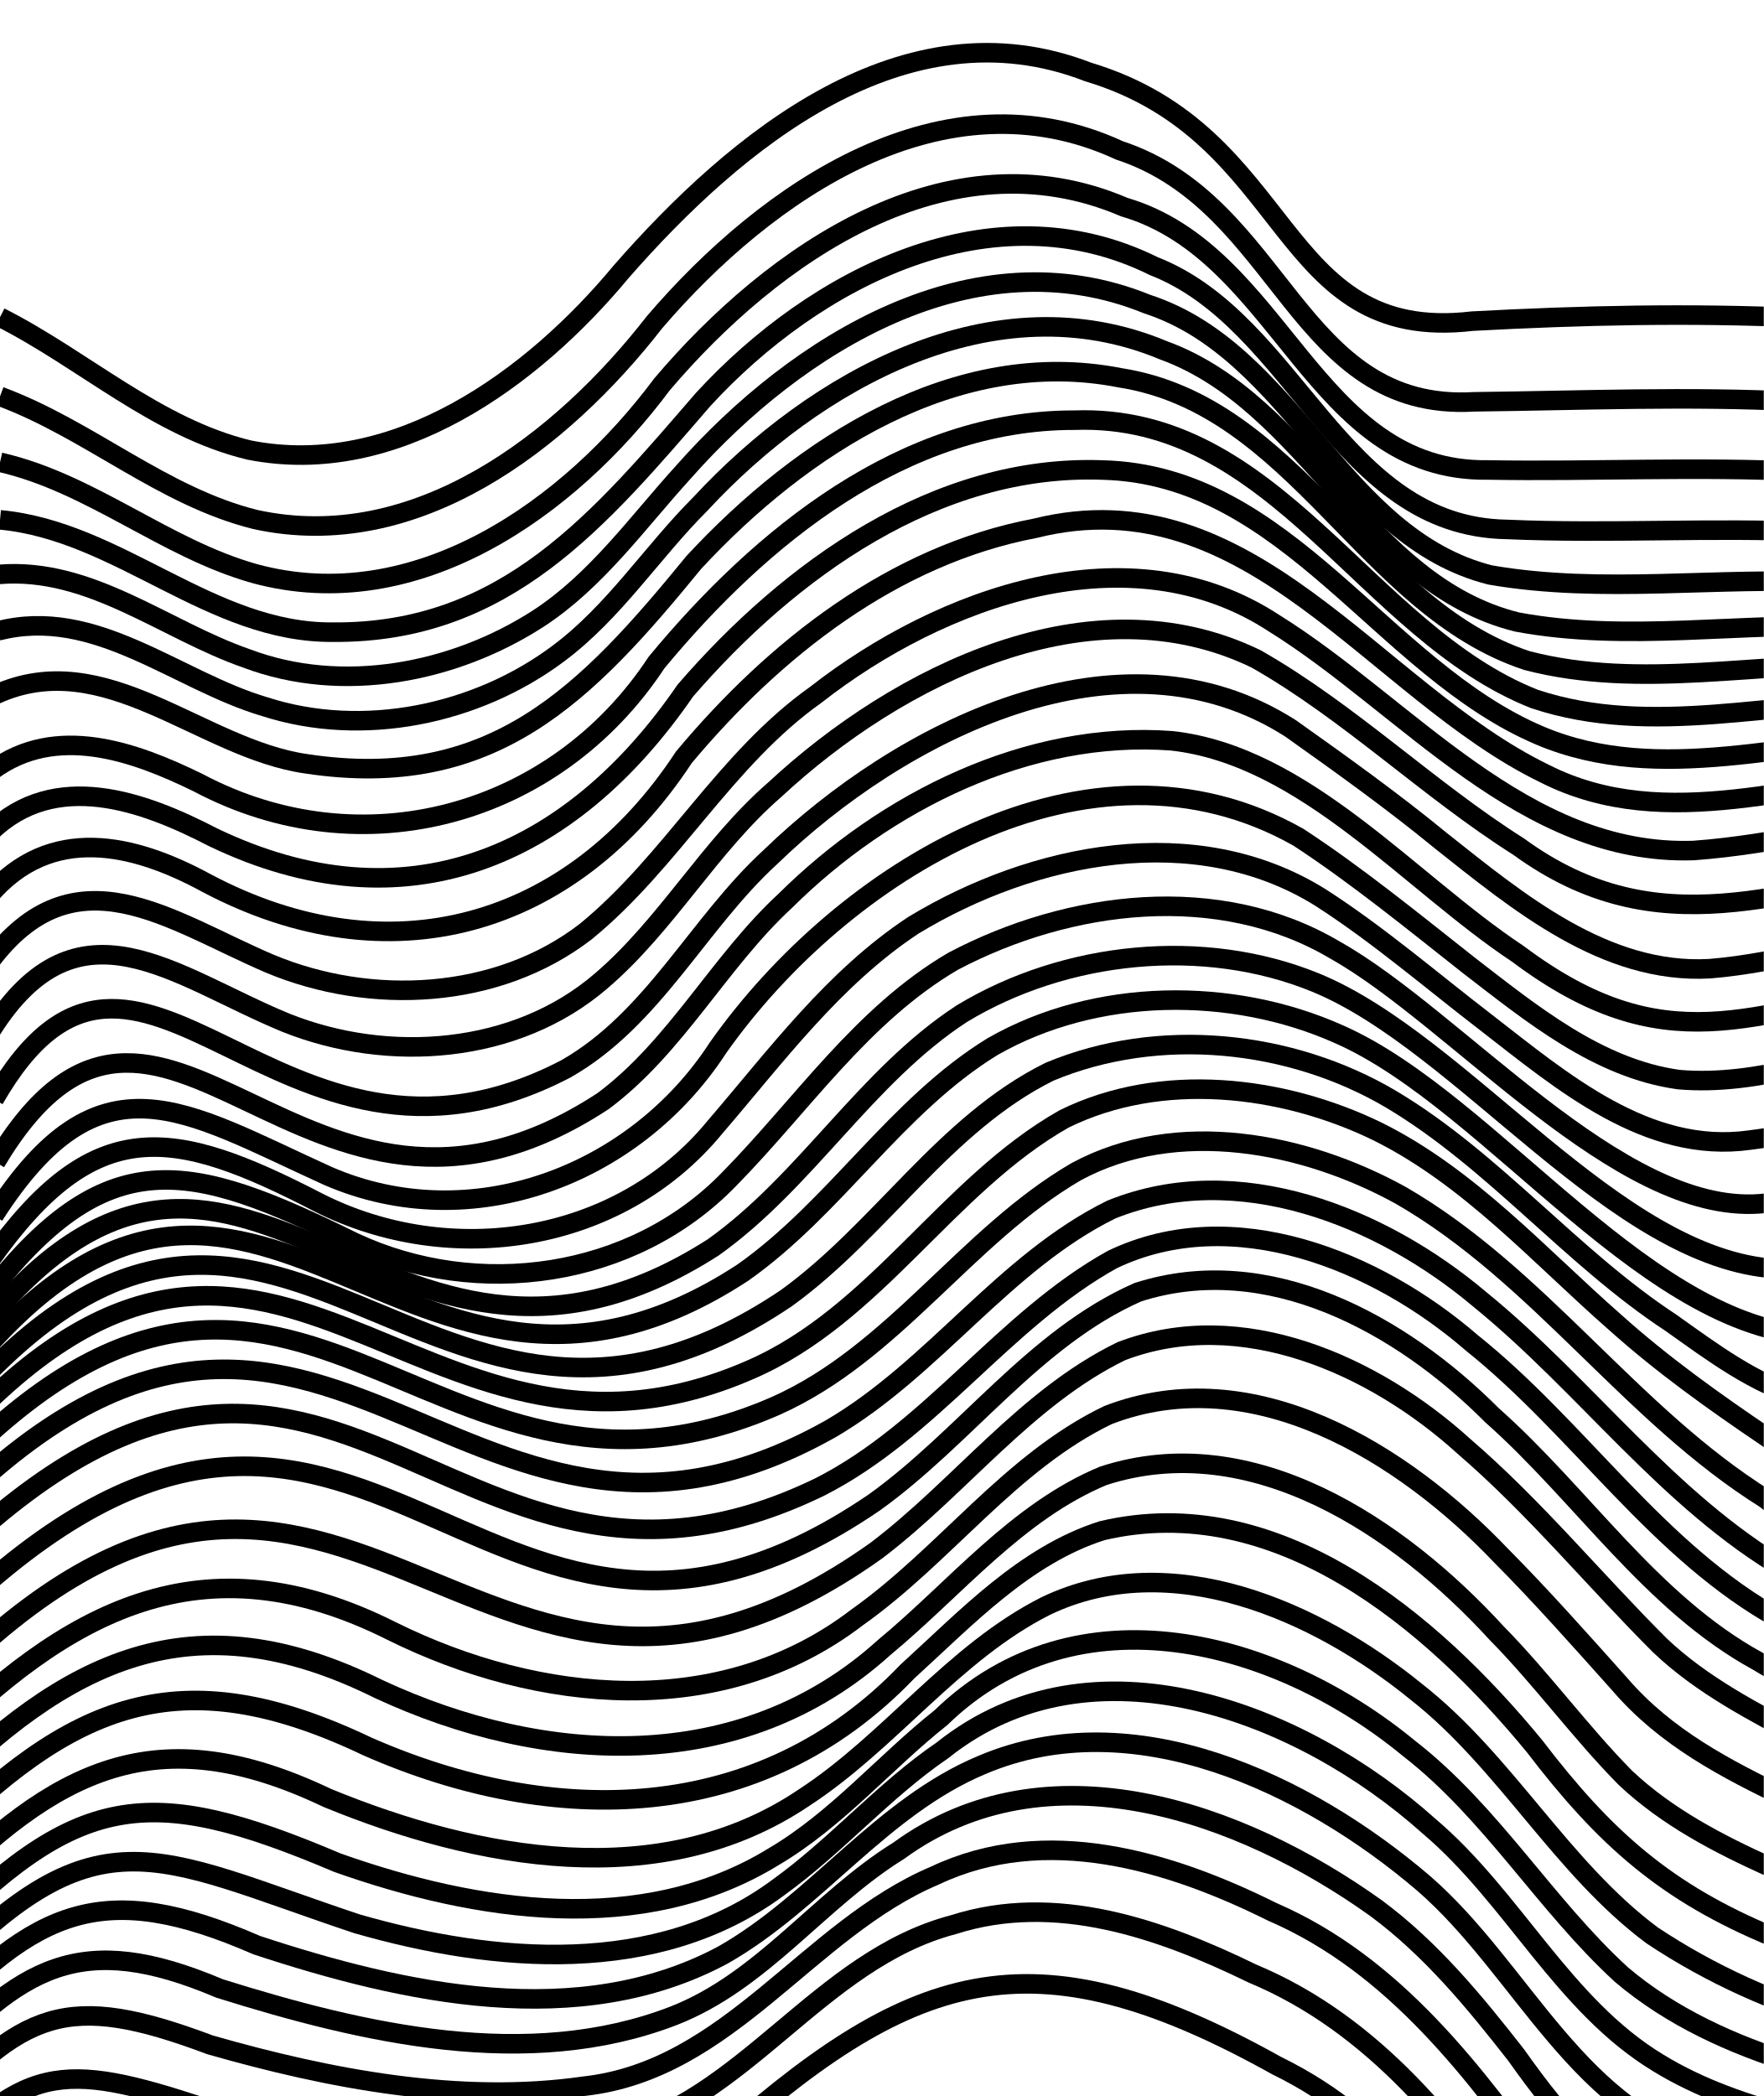
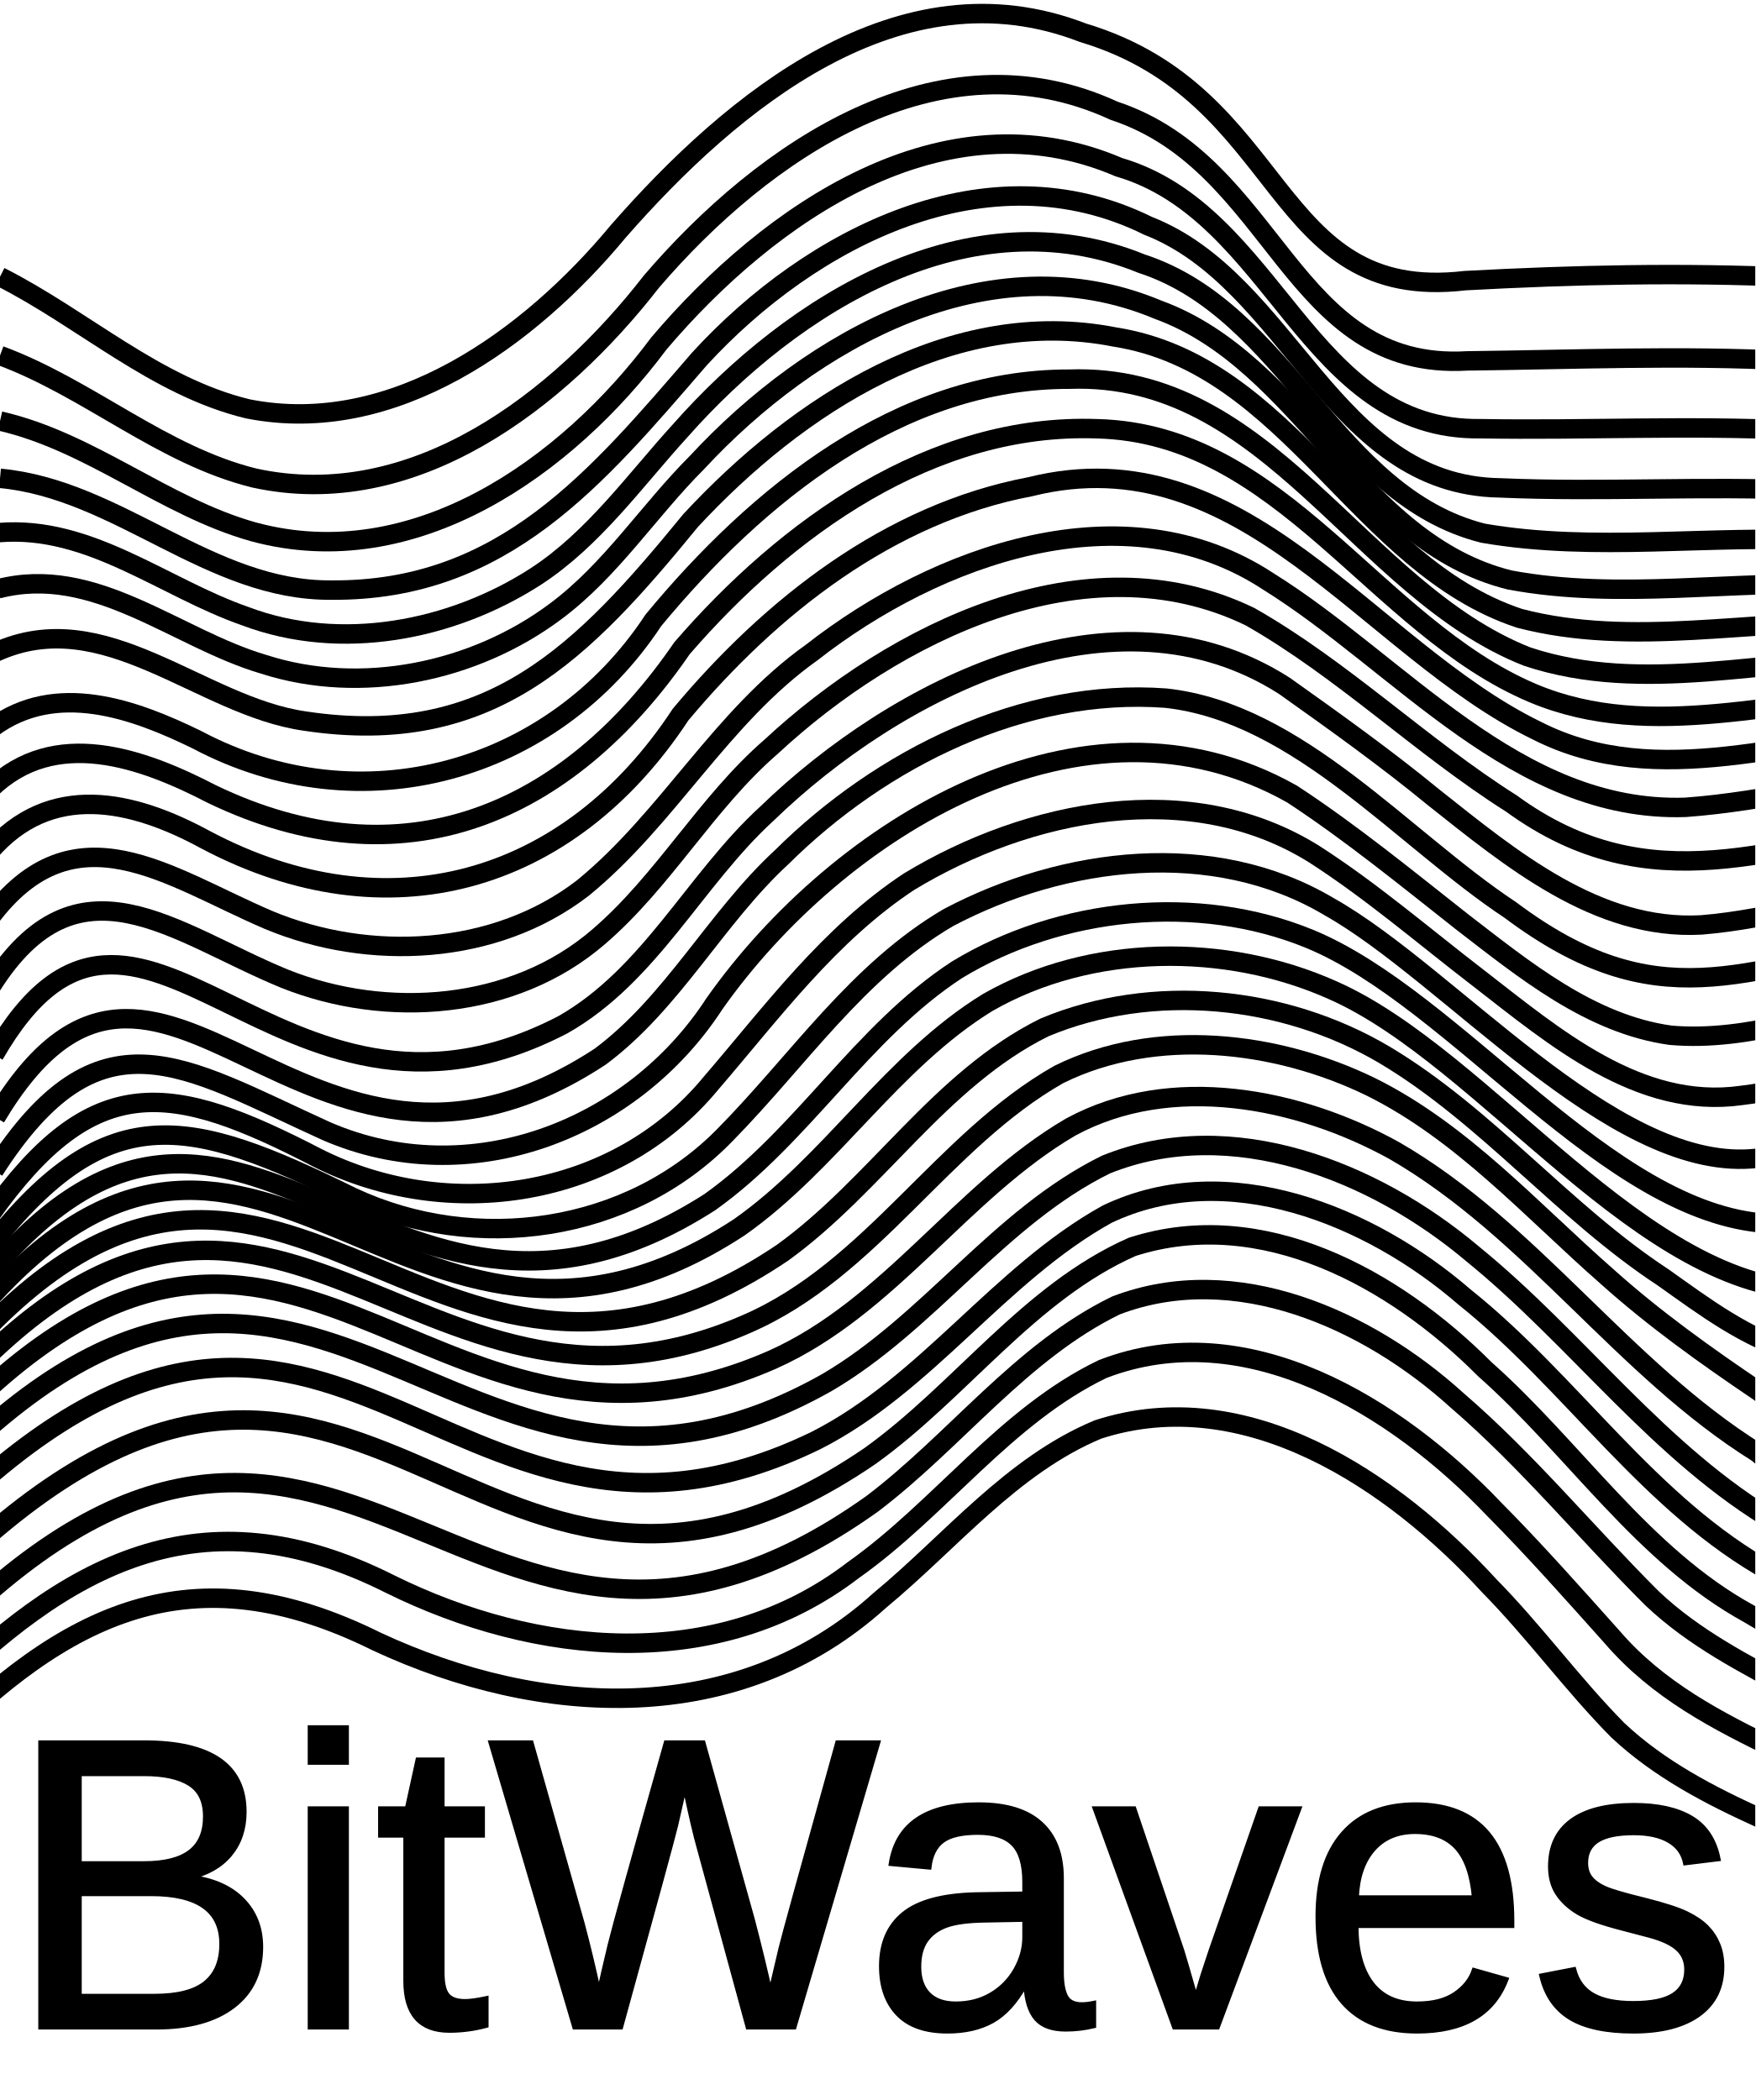
- <svg xmlns="http://www.w3.org/2000/svg" width="361" height="429" viewBox="0 0 361 429">
+ <svg xmlns="http://www.w3.org/2000/svg" width="361" height="432" viewBox="0 8 361 432">
  <defs>
    <clipPath id="clip-path">
-       <rect id="Rectangle_1" data-name="Rectangle 1" width="361" height="429" transform="translate(17.596)" fill="none" />
+       <rect id="Rectangle_1" data-name="Rectangle 1" width="361" height="432" transform="translate(17.596)" fill="none" />
    </clipPath>
  </defs>
  <g id="Group_2" data-name="Group 2" transform="translate(-17.596)">
    <g id="Group_1" data-name="Group 1" clip-path="url(#clip-path)">
+       <text x="19" y="425" font-family="Arial" font-size="85" fill="black" stroke="black">BitWaves</text>
      <path id="Path_1" data-name="Path 1" d="M17.6,64.92c17.206,8.7,31.975,22.6,50.98,27.19,29.957,5.932,58-14.609,76.17-36.51,23.4-26.764,57.907-55.459,95.56-40.869,42.449,12.731,38.21,55.749,78.619,51,22.411-1.208,44.455-1.717,67.211-.691" fill="none" stroke="black" stroke-miterlimit="10" stroke-width="4" />
      <path id="Path_2" data-name="Path 2" d="M17.6,81.13c18.252,6.754,33.258,20.486,52.27,25.2,32.84,7.2,62.7-15.936,81.729-40.43,23-26.844,59.076-51.76,95.122-35.118,33.454,11.032,36.168,53.631,72.618,51.459,22.042-.259,43.728-1.187,66.081-.051" fill="none" stroke="black" stroke-miterlimit="10" stroke-width="4" />
      <path id="Path_3" data-name="Path 3" d="M17.6,94.61c18.755,4.3,33.719,17.624,52.1,22.79,33.093,9.007,64.493-13.348,83.409-38.751,22.753-26.81,58.522-51.7,94.6-36.258,32.32,9.467,38.635,54.333,74.418,53.8,21.5.37,42.661-.748,64.461.319" fill="none" stroke="black" stroke-miterlimit="10" stroke-width="4" />
      <path id="Path_4" data-name="Path 4" d="M17.6,106.4c24.422,2.26,43.126,23.209,68.15,22.99,35.451.278,54.66-23.243,75.739-47.6,22.882-24.948,59.187-43.679,92.242-27.328,29.157,11.381,37.872,53.334,72.279,53.9,21.028.92,41.737-.458,63.07.5" fill="none" stroke="black" stroke-miterlimit="10" stroke-width="4" />
      <path id="Path_5" data-name="Path 5" d="M17.436,117.56c18.651-1.517,33.832,11.369,50.62,17.2,19.6,7.42,42.452,3,59.74-8.17,11.931-7.765,20.382-19.776,29.81-30.11,23.122-26.142,59.372-48.652,94.79-34.239,29.889,9.737,39.557,47.689,70.2,55.44,23.075,4,46.684.252,70.211,1.559" fill="none" stroke="black" stroke-miterlimit="10" stroke-width="4" />
      <path id="Path_6" data-name="Path 6" d="M17.166,129.14c19.887-5.183,36.561,10.183,54.65,15.51,20.043,6.464,43.317,1.647,60.05-10.88,11.389-8.463,19.18-20.745,29.08-30.63,23.494-25.378,60.16-45.923,94.79-31.439,29.673,10.81,41.115,47.86,72.36,55.609,22.738,4.24,45.834-.046,69.04.98" fill="none" stroke="black" stroke-miterlimit="10" stroke-width="4" />
      <path id="Path_7" data-name="Path 7" d="M16.706,142.16c22.411-10.235,42,11.087,63.57,14.17,38.218,5.769,57.28-14.269,79.349-41.241,22-23.739,53.559-44.4,87.261-37.759,36.009,5.661,50.082,46.9,83.2,57.861,23.318,6.1,47.673.168,71.63.879" fill="none" stroke="black" stroke-miterlimit="10" stroke-width="4" />
      <path id="Path_8" data-name="Path 8" d="M16.026,157.69c13.064-9.622,29.039-3.9,42.13,2.511,33.493,17.77,73.116,6.85,93.819-24.6,21.256-25.7,50.572-49.674,85.531-49.6,41.261-1.5,59.524,43.37,94.129,57.051,23.97,8.015,49.493.246,74.3.459" fill="none" stroke="black" stroke-miterlimit="10" stroke-width="4" />
      <path id="Path_9" data-name="Path 9" d="M15.6,170.34c13.259-12.925,31.3-6.387,45.57,1.011,39.2,18.87,73.178,4.279,96.7-30.013,21.359-24.7,51.341-46.379,85.361-45.138,38.031.933,57.16,40.658,89.6,54.38,24.565,10.358,51.267.751,76.96.29" fill="none" stroke="black" stroke-miterlimit="10" stroke-width="4" />
      <path id="Path_10" data-name="Path 10" d="M15.366,183.33c12.537-14.671,29.509-10.752,44.52-2.578,37.28,19.76,74.7,9.255,97.689-25.764,18.607-22.233,42.864-41.357,71.921-46.868,43.881-10.95,69.419,33.335,104.24,50.211,24.947,12.689,52.775,1.257,79.1-.121" fill="none" stroke="black" stroke-miterlimit="10" stroke-width="4" />
      <path id="Path_11" data-name="Path 11" d="M15.446,196.94c17.446-23.435,36.69-8.55,57.32.281,20.679,8.674,46.612,7.436,64.72-6.551,17.513-14.3,28.461-35.255,47.071-48.459,25.592-20.024,64.239-34.063,93.859-14.621,27.224,16.947,51.076,47.64,85.8,46.491,16.872-1.228,33.219-5.737,50.19-7.741" fill="none" stroke="black" stroke-miterlimit="10" stroke-width="4" />
      <path id="Path_12" data-name="Path 12" d="M15.786,210.9c17.826-28.291,37.4-11,60.34-1.568,20.916,8.368,47.08,6.515,64.56-8.6,13.393-11.469,22.176-27.569,35.481-39.1,25.283-23.5,64.725-43.163,98.519-26.771,19.074,10.843,35.265,26.743,53.75,38.431,28.621,20.884,54.174,8.722,85.46,3.88" fill="none" stroke="black" stroke-miterlimit="10" stroke-width="4" />
      <path id="Path_13" data-name="Path 13" d="M16.386,225c29.783-51.818,57.5,24.77,117-6.211,17.92-10.174,27.1-29.831,41.89-43.369,26.588-25.764,71.521-48.73,106.49-26.321,10.133,7.192,21,14.968,30.64,22.9,15.842,12.544,33.665,27.464,55.09,26.27,14.789-1.2,28.93-5.97,43.71-8.29" fill="none" stroke="black" stroke-miterlimit="10" stroke-width="4" />
      <path id="Path_14" data-name="Path 14" d="M16.7,237.87C50.678,180.99,79.111,266,141.046,225.36c14.944-11.129,23.766-28.529,37.31-41.02,20.5-20.338,49.689-34.906,79.04-32.721,27.246,3.014,48.72,28.956,70.851,43.6,30.1,22.568,47.594,12.389,80.639,6.121" fill="none" stroke="black" stroke-miterlimit="10" stroke-width="4" />
      <path id="Path_15" data-name="Path 15" d="M16.356,248.78c21.749-33.906,38.6-21.6,68.37-8.088,29.244,12.7,62.836-.054,79.819-26.234,25.372-35.981,75.86-67.368,118.8-43.1,12.047,7.885,23.571,17.312,34.889,26.23,12.822,9.867,26.434,21.094,42.95,23.38,16.3,1.42,31.9-5.027,47.92-7.68" fill="none" stroke="black" stroke-miterlimit="10" stroke-width="4" />
      <path id="Path_16" data-name="Path 16" d="M15.486,258.07c21.353-30.169,37.251-27.491,67.34-11.919,26.965,13.61,61.492,8.408,81.05-15.382,12.693-14.767,24.342-30.622,40.7-41.409,24.468-14.827,57.754-21.624,83.29-5.66,11.8,7.571,22.722,17,33.85,25.55,15.545,12.03,32.978,27.047,54.01,24.1,11.913-1.477,23.779-5.269,35.61-7.63" fill="none" stroke="black" stroke-miterlimit="10" stroke-width="4" />
      <path id="Path_17" data-name="Path 17" d="M14.236,266.13c25.16-33.017,42.117-28.432,75.81-11.869,25.314,11.837,57.07,7.439,76.79-12.922,14.966-15.222,27.169-33.672,45.85-44.6,23.7-12.5,54.435-16.4,78.27-2.22,24.778,13.931,57.861,53.985,86.76,51.871,12.614-.947,25.018-4.983,37.43-7.611" fill="none" stroke="black" stroke-miterlimit="10" stroke-width="4" />
      <path id="Path_18" data-name="Path 18" d="M12.746,273.32c54-68.571,82.7,25.688,150.84-18.021,19.077-13.578,31.2-34.995,50.86-47.819,21.17-12.835,49.514-15.792,72.54-6.321,30.326,12.542,61.072,56.5,94.15,58.522,13.242-.077,26.174-4.458,39.1-7.261" fill="none" stroke="black" stroke-miterlimit="10" stroke-width="4" />
      <path id="Path_19" data-name="Path 19" d="M11.126,280.13c58.854-71.639,89.145,25.791,158.53-19.671,18.872-13.286,31.355-34.148,51.12-46.259,21.094-12.057,48.889-12.362,70.91-2.5,31.628,13.944,63.806,62.069,99.53,61.762,11.538-.583,23.248-4.044,34.53-6.6" fill="none" stroke="black" stroke-miterlimit="10" stroke-width="4" />
      <path id="Path_20" data-name="Path 20" d="M9.276,287.41c65.483-75.221,95.385,28.138,169.26-21.71,19.262-13.9,32.305-35.657,53.86-46.34,22.27-9.321,49.277-6.585,69.94,5.64,21.069,12.555,36.8,32.316,57.271,45.75,8.5,6.031,17.2,12.623,27.389,15.47,14.863,3.858,30.253-1.21,44.89-4.27" fill="none" stroke="black" stroke-miterlimit="10" stroke-width="4" />
      <path id="Path_21" data-name="Path 21" d="M7.406,294.93c65.721-73.151,94.751,15.631,163.77-14.579C196.932,269.177,211.4,242.6,235.4,229.01c19.848-9.786,44.669-6.911,64.13,2.569,18.83,9.342,33.081,25.433,48.65,39.081,9.665,8.672,20.238,16.21,30.97,23.47,17.223,13.059,39.2,9.318,58.79,4.63" fill="none" stroke="black" stroke-miterlimit="10" stroke-width="4" />
      <path id="Path_22" data-name="Path 22" d="M5.676,303.09c71.373-76.115,98.472,16.292,170.71-15.349,24.193-10.782,38.94-34.773,61.45-47.911,20.617-11.167,46.823-6.034,66.53,4.869,28.31,16.361,47,44.871,74.67,62.15,19.822,17,40.907,17.163,65.2,10.951" fill="none" stroke="black" stroke-miterlimit="10" stroke-width="4" />
-       <path id="Path_23" data-name="Path 23" d="M4.246,312.31c78.21-81.569,106.08,23.6,183.31-19.839,21.155-12.326,35.479-34.073,57.51-44.911,25.8-10.411,55.247,1.358,75.43,18.41,21.678,17.627,38.369,41.178,62.74,55.429,21.437,16.8,39.537,17.547,65.31,11.121" fill="none" stroke="black" stroke-miterlimit="10" stroke-width="4" />
+       <path id="Path_23" data-name="Path 23" d="M4.246,312.31c78.21-81.569,106.08,23.6,183.31-19.839,21.155-12.326,35.479-34.073,57.51-44.911,25.8-10.411,55.247,1.358,75.43,18.41,21.678,17.627,38.369,41.178,62.74,55.432,21.437,16.8,39.537,17.547,65.31,11.121" fill="none" stroke="black" stroke-miterlimit="10" stroke-width="4" />
      <path id="Path_24" data-name="Path 24" d="M3.256,323c81.939-83.36,104.708,19.041,182.16-18.669,22.811-11.576,37.666-34.229,59.87-46.551,24.693-11.789,54.09.226,73.49,17.02,22.136,17.681,38.068,42.89,63.24,56.73,24.406,17.163,39.417,19.887,68.57,12.61" fill="none" stroke="black" stroke-miterlimit="10" stroke-width="4" />
      <path id="Path_25" data-name="Path 25" d="M2.876,335.5c88.8-90.824,110.62,28.685,193.64-27.969,18.666-13.363,32.672-33.64,53.95-43.041,26.7-8.574,53.951,6.542,72.5,25.17,18.418,16.316,32.5,38.35,54.37,50.331,28.132,16.834,40.45,22.844,73.931,14.479" fill="none" stroke="black" stroke-miterlimit="10" stroke-width="4" />
      <path id="Path_26" data-name="Path 26" d="M2.9,347.47c85.007-88.925,110.47,29.449,194.071-30.11,17.11-12.963,30.626-31.316,50.139-40.81,24.56-9.392,51.762,2.813,70.16,19.52,14.369,12.365,26.659,27.325,40.06,40.69,8.638,8.225,19.278,13.635,29.69,19.2,19.458,12.027,41.8,14.06,63.83,8.71" fill="none" stroke="black" stroke-miterlimit="10" stroke-width="4" />
      <path id="Path_27" data-name="Path 27" d="M2.976,358.35c28.232-28.8,56.12-43.966,94.84-24.488,29.963,14.836,67.314,18.571,95.24-2.844,17.955-12.7,31.307-31.761,51.32-41.388,29.65-11.453,60.5,7.791,80.55,28.87,8.246,8.3,16.345,17.45,24.16,26.18,9.4,10.975,21.756,17.383,34.49,23.5,20.162,10.937,43.322,13.521,65.72,8.95" fill="none" stroke="black" stroke-miterlimit="10" stroke-width="4" />
      <path id="Path_28" data-name="Path 28" d="M3.106,368.31c28.02-28.7,53.865-41.515,91.97-22.618,33.808,15.752,74.309,17.955,103.49-8.494,14.577-12.056,27.122-27.761,44.86-35.138,30.4-9.87,60.657,10.527,80.48,32.18,9.179,9.314,17.2,20.361,26.39,29.66,8.543,8.04,18.972,13.451,29.57,18.25,20.683,10.25,43.938,13.27,66.73,9.86" fill="none" stroke="black" stroke-miterlimit="10" stroke-width="4" />
-       <path id="Path_29" data-name="Path 29" d="M3.326,377.9c28.818-29.4,50.914-38.811,89.47-20.438,38.055,16.733,80.367,16.2,110.53-15.354,12.044-10.951,24.024-23.79,39.86-28.818,35.608-8.376,67.317,18.348,88.49,44.11,14.349,18.778,26.858,29.993,48.921,39.1a128.993,128.993,0,0,0,62.179,10.321" fill="none" stroke="black" stroke-miterlimit="10" stroke-width="4" />
-       <path id="Path_30" data-name="Path 30" d="M3.426,388.37C28.933,361.98,49.651,351.334,84.6,368c30.623,12.578,68.268,19.693,97.54-.053,17.673-11.51,30.52-29.655,49.49-39.229,25.584-12.3,55.521.974,75.93,17.62,18.228,14.319,29.643,35.991,48.189,49.791,24.028,15.991,52.982,23.8,81.791,23.379" fill="none" stroke="black" stroke-miterlimit="10" stroke-width="4" />
-       <path id="Path_31" data-name="Path 31" d="M3.276,397.67c30.061-30.963,44.531-32.921,83.39-16.419,28.38,10.066,62.317,15.361,89.33-1.261,12.9-7.61,22.571-19.213,34.2-28.44,27.833-27.04,68.774-15.966,95.82,6.332,16.832,13.059,27.808,31.93,43.409,46.239,10.244,8.723,22.819,14.387,35.581,18.329,14.907,5.148,30.549,7.577,46.3,8.4" fill="none" stroke="black" stroke-miterlimit="10" stroke-width="4" />
-       <path id="Path_32" data-name="Path 32" d="M2.946,406.38c34.385-36.684,45.743-26.639,87.68-12.638,28.121,8.094,61.462,10.978,86.27-7.412,11.826-8.5,21.559-19.879,33.62-28.1,30.629-24.462,73.429-7.858,99.55,15.53,17.208,14.538,27.459,36.7,46.929,48.471,8.584,5.269,18.114,8.484,27.791,11.059,12.73,3.781,26.015,5.908,39.22,7.31" fill="none" stroke="black" stroke-miterlimit="10" stroke-width="4" />
-       <path id="Path_33" data-name="Path 33" d="M2.516,415.06c22.51-24.606,36.377-30.563,67.65-16.928,30.1,9.921,65.9,17.82,95.39,2.018,19.137-10.869,32.427-30.3,53.04-38.919,31-13.168,66.524,3.856,90.35,24.218,20.482,17.736,31.88,47.723,60.41,54.241a420.718,420.718,0,0,0,46.24,9.28" fill="none" stroke="black" stroke-miterlimit="10" stroke-width="4" />
-       <path id="Path_34" data-name="Path 34" d="M2.046,424.29c19.786-21.912,31.993-29.387,60.47-17.308,29.331,9.2,63.114,17.119,92.93,5.609,18.16-7.078,29.832-23.706,46.08-33.781,30.379-22.188,70.08-8.054,97.78,11.791,11.185,8.3,20.013,19.01,28.58,29.979,9.077,12.758,19.267,25.658,35.481,28.519,14.3,2.408,28.858,4.19,43.109,6.921" fill="none" stroke="black" stroke-miterlimit="10" stroke-width="4" />
-       <path id="Path_35" data-name="Path 35" d="M1.6,434.65c20.667-23.337,29.607-27.15,59-16.118,24.367,6.981,51.087,12.106,76.54,8.459,29.818-3.313,45.755-32.1,71.88-43.142,22.567-10.646,47.841-3.065,69,7.472,24.928,10.776,41.528,32.919,56.859,54.31,9.654,13.387,24.712,13.865,39.721,13.268a109.721,109.721,0,0,1,22.11,2.441" fill="none" stroke="black" stroke-miterlimit="10" stroke-width="4" />
-       <path id="Path_36" data-name="Path 36" d="M1.3,446.72c20.69-24.613,28.8-24.976,58.24-15.258,26.484,6.23,55.686,11.7,82.73,5.239,27.79-6.521,42.884-35.521,70.46-42.77,20.85-6.674,42.3.8,61.19,10,24.926,10.385,42.021,31.82,56.409,53.761,14.163,22.576,36.116,2.958,56.021,8.189" fill="none" stroke="black" stroke-miterlimit="10" stroke-width="4" />
-       <path id="Path_37" data-name="Path 37" d="M1.146,461.06c19.1-22.621,24.784-24.394,52.78-15.979,34.832,6.79,76.787,16.131,108.64-4.759,41.194-37.178,65.688-45.784,116.33-17.54,49.162,24.056,39.875,76.576,78.519,51.408,5.2-3.964,11.394-6.535,18.041-5.28" fill="none" stroke="black" stroke-miterlimit="10" stroke-width="4" />
    </g>
  </g>
</svg>
